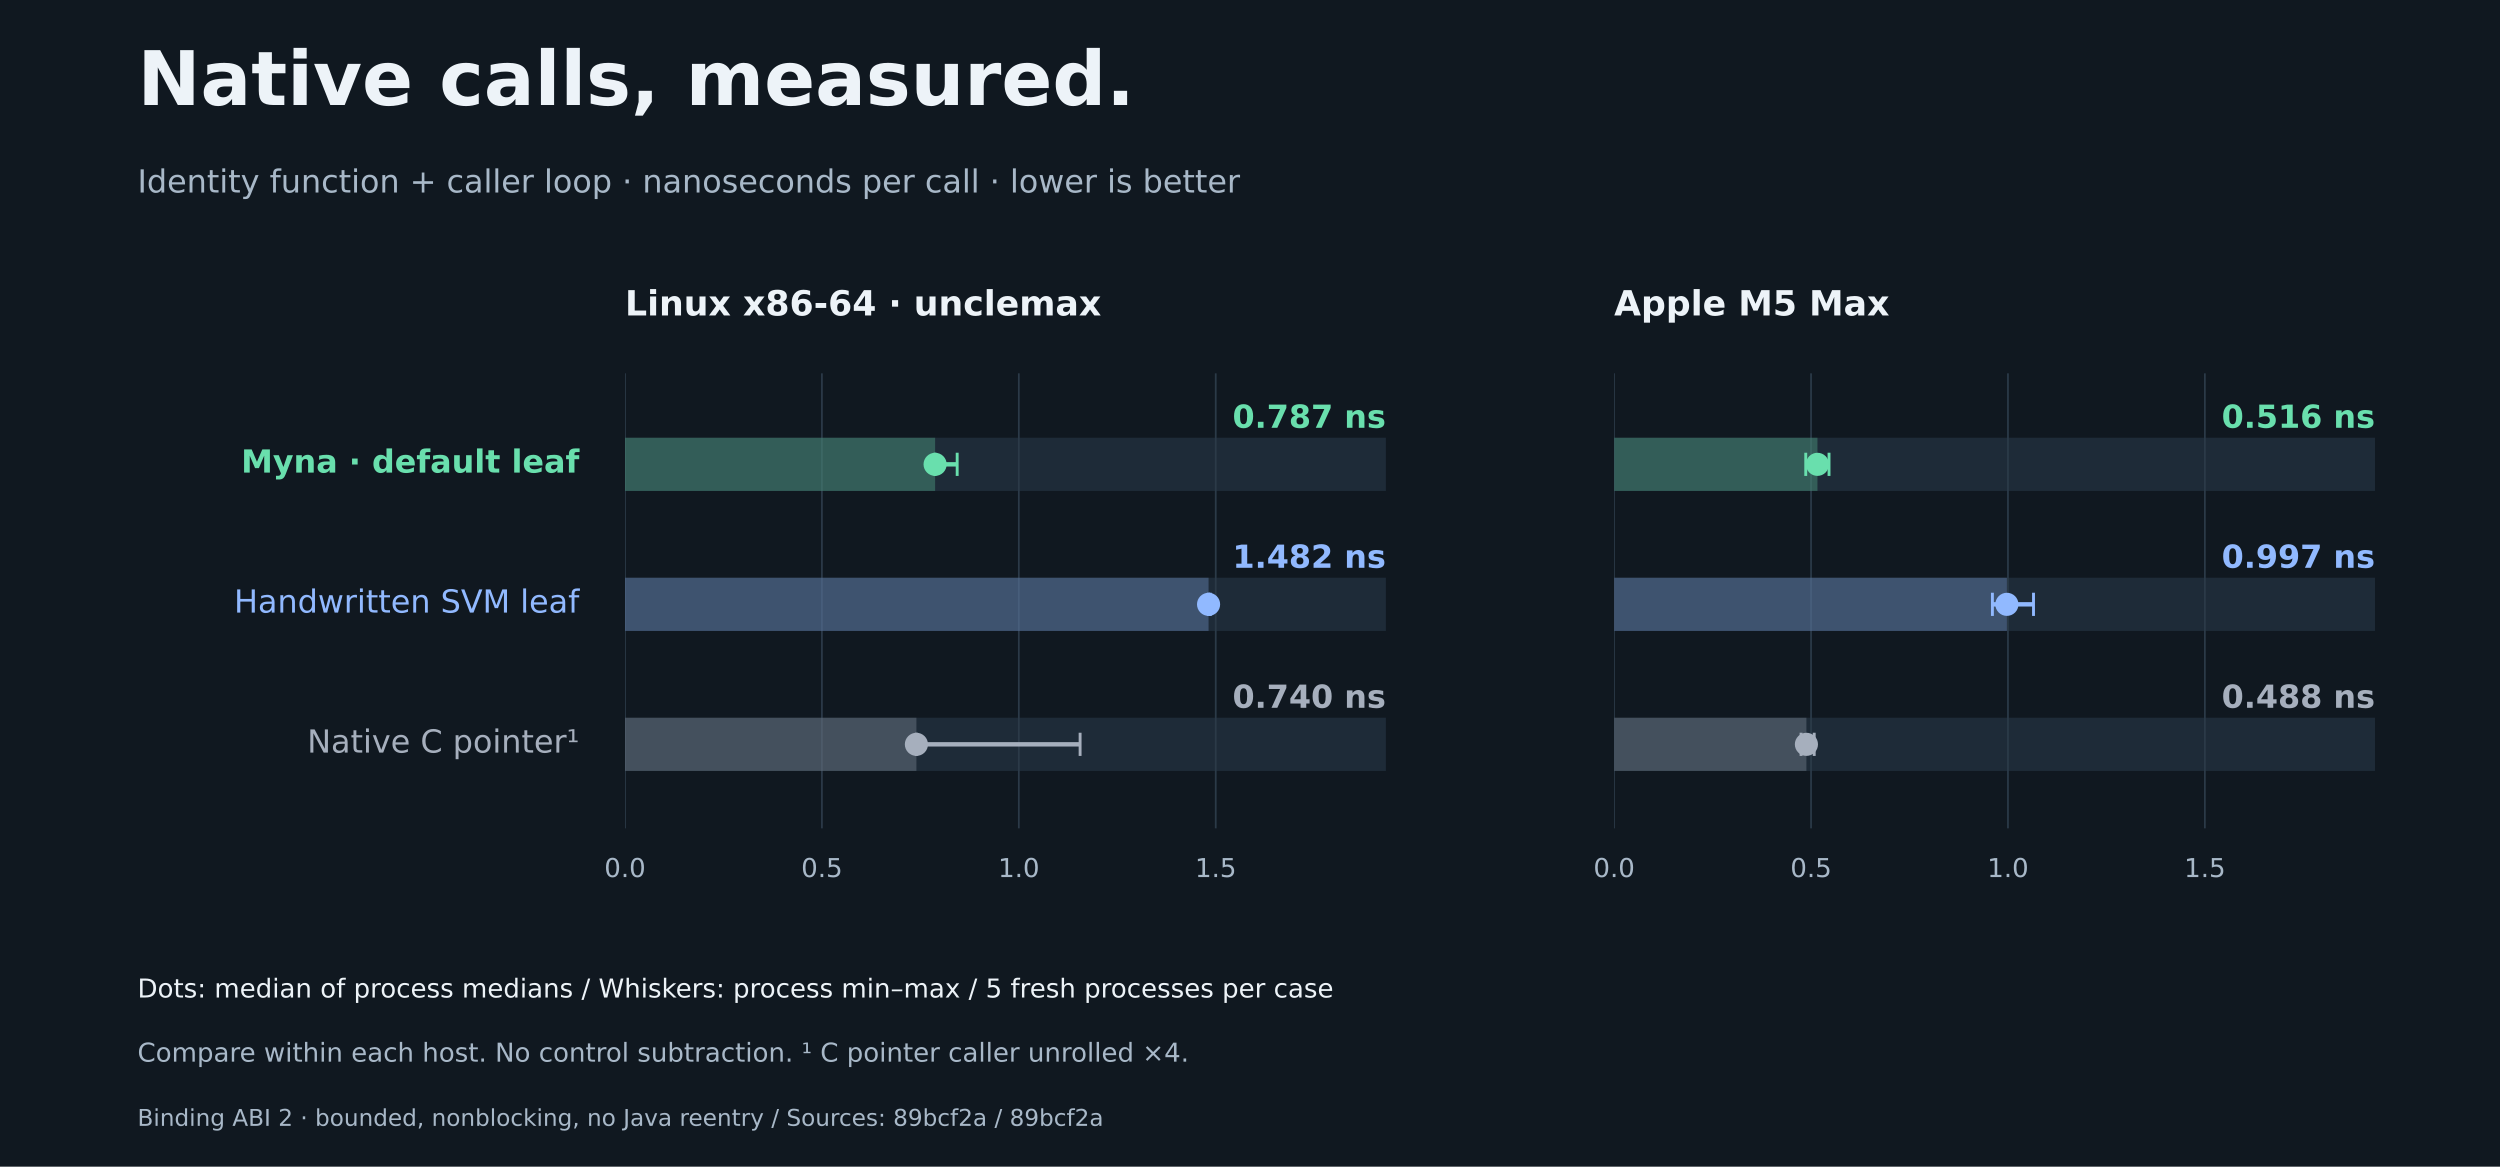
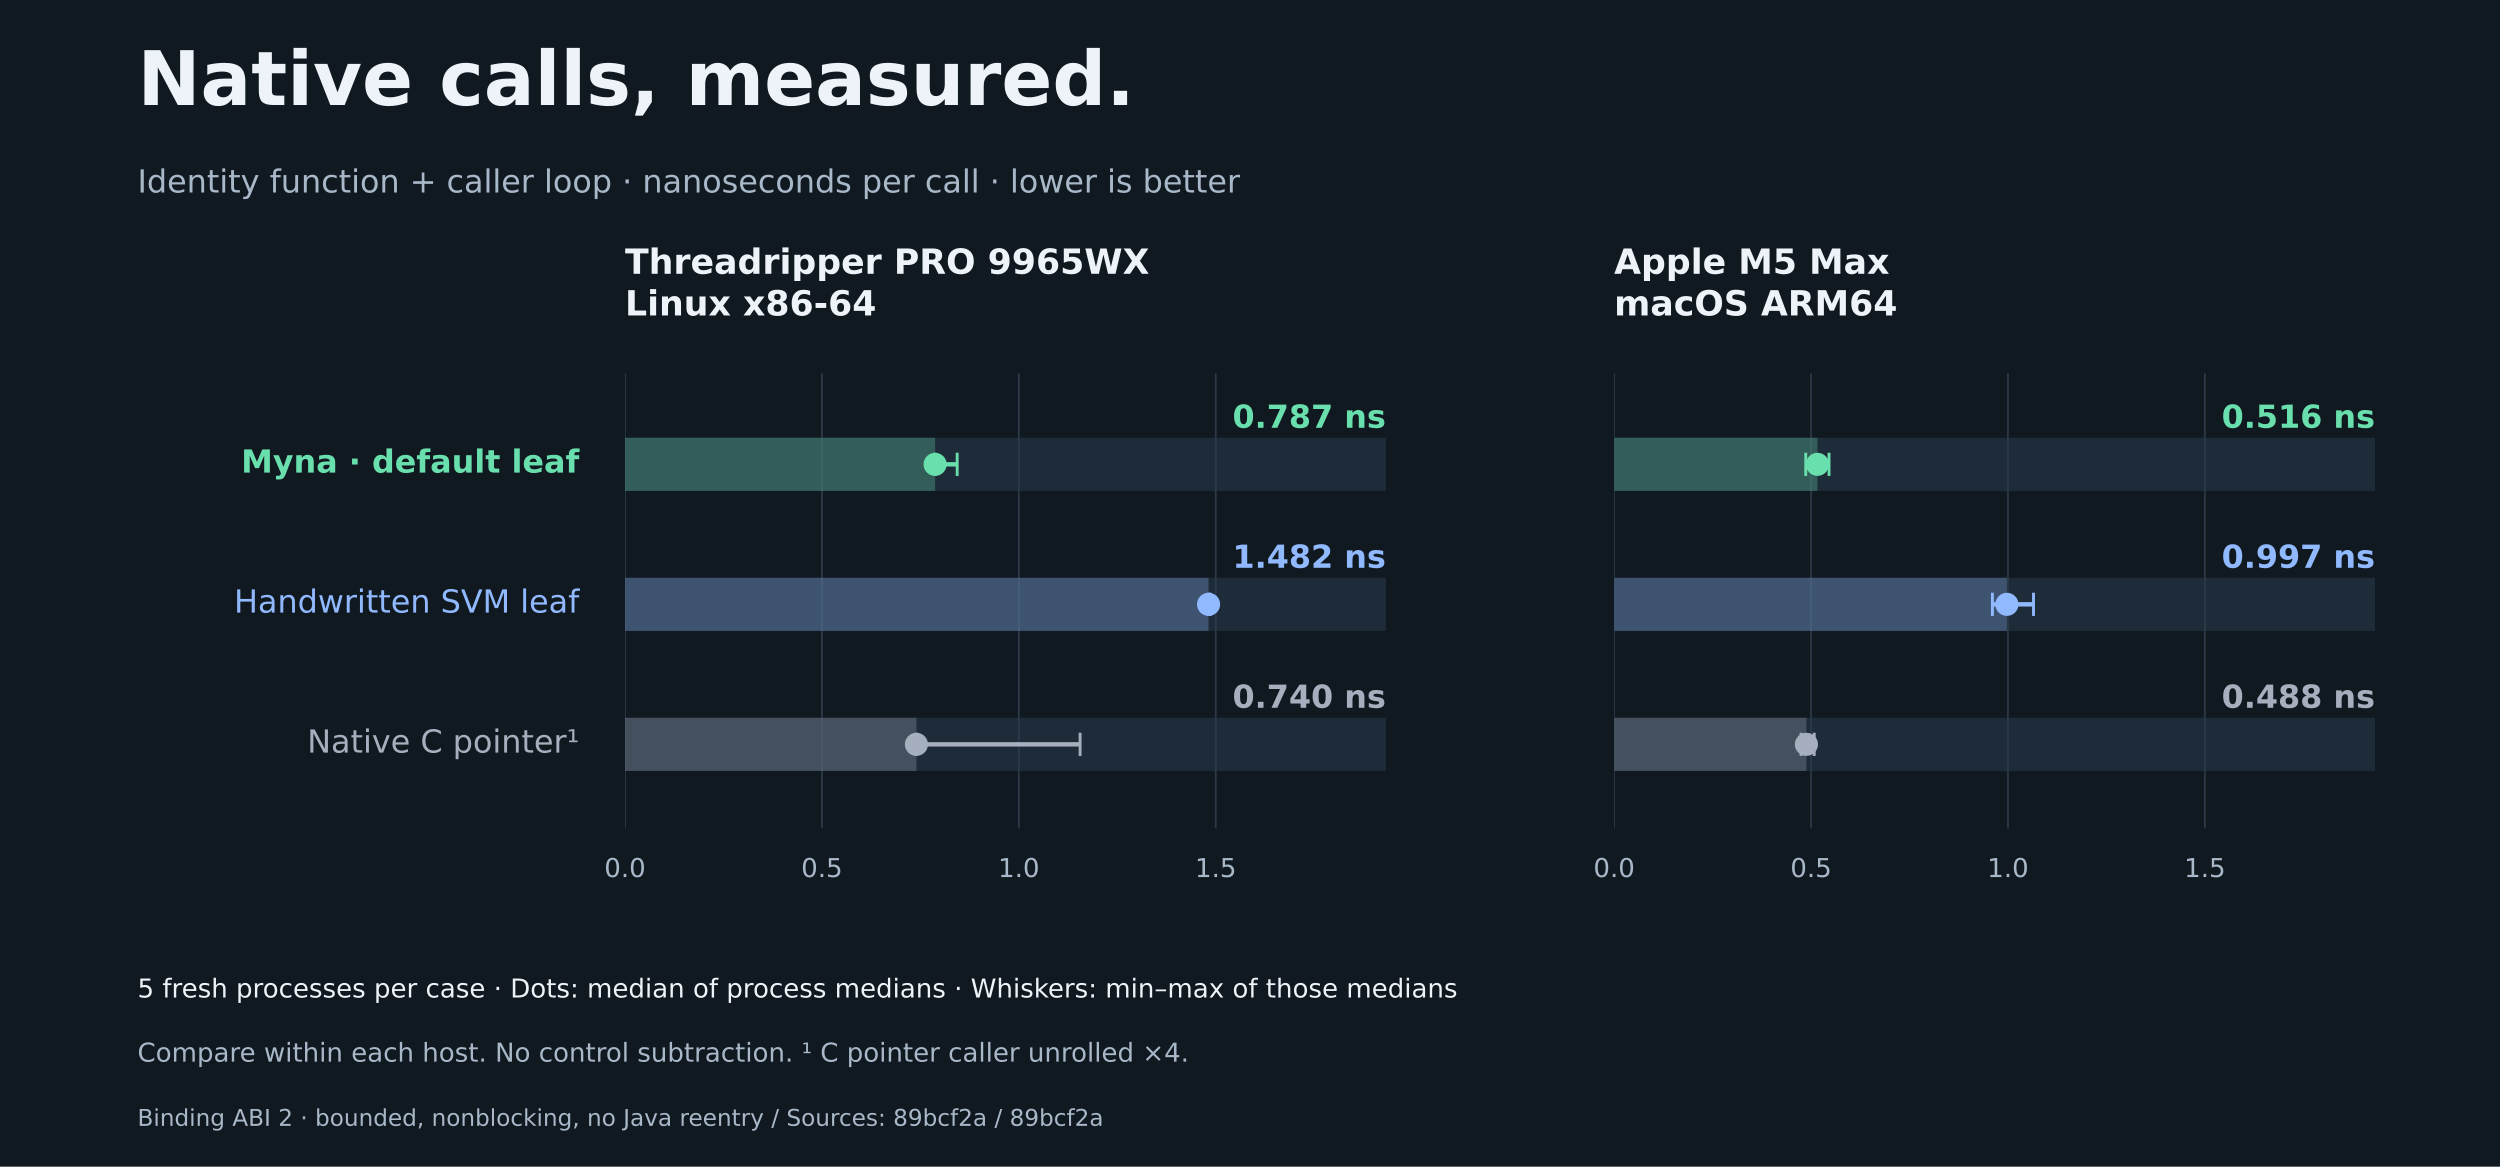
<svg xmlns="http://www.w3.org/2000/svg" xmlns:xlink="http://www.w3.org/1999/xlink" width="864pt" height="403.2pt" viewBox="0 0 864 403.2" version="1.1">
  <defs>
    <style type="text/css">*{stroke-linejoin: round; stroke-linecap: butt}</style>
  </defs>
  <g id="figure_1">
    <g id="patch_1">
      <path d="M 0 403.2 L 864 403.2 L 864 0 L 0 0 z " style="fill: #101820" />
    </g>
    <g id="axes_1">
      <g id="patch_2">
        <path d="M 216 286.272 L 478.957 286.272 L 478.957 129.024 L 216 129.024 z " style="fill: #101820" />
      </g>
      <g id="patch_3">
        <path d="M 216 151.281 L 478.957 151.281 L 478.957 169.667 L 216 169.667 z " clip-path="url(#pf8308314af)" style="fill: #1e2b38" />
      </g>
      <g id="patch_4">
        <path d="M 216 199.665 L 478.957 199.665 L 478.957 218.051 L 216 218.051 z " clip-path="url(#pf8308314af)" style="fill: #1e2b38" />
      </g>
      <g id="patch_5">
        <path d="M 216 248.049 L 478.957 248.049 L 478.957 266.435 L 216 266.435 z " clip-path="url(#pf8308314af)" style="fill: #1e2b38" />
      </g>
      <g id="matplotlib.axis_1">
        <g id="xtick_1">
          <g id="line2d_1">
            <path d="M 216 286.272 L 216 129.024 " clip-path="url(#pf8308314af)" style="fill: none; stroke: #2b3a48; stroke-width: 0.6; stroke-linecap: square" />
          </g>
          <g id="line2d_2" />
          <g id="text_1">
            <text style="font-size: 9px; font-family: 'DejaVu Sans'; text-anchor: middle; fill: #a8b8c8" x="216" y="303.11" transform="rotate(-0 216 303.1099)">0.0</text>
          </g>
        </g>
        <g id="xtick_2">
          <g id="line2d_3">
            <path d="M 284.053 286.272 L 284.053 129.024 " clip-path="url(#pf8308314af)" style="fill: none; stroke: #2b3a48; stroke-width: 0.6; stroke-linecap: square" />
          </g>
          <g id="line2d_4" />
          <g id="text_2">
            <text style="font-size: 9px; font-family: 'DejaVu Sans'; text-anchor: middle; fill: #a8b8c8" x="284.053" y="303.11" transform="rotate(-0 284.0531 303.1099)">0.5</text>
          </g>
        </g>
        <g id="xtick_3">
          <g id="line2d_5">
            <path d="M 352.106 286.272 L 352.106 129.024 " clip-path="url(#pf8308314af)" style="fill: none; stroke: #2b3a48; stroke-width: 0.6; stroke-linecap: square" />
          </g>
          <g id="line2d_6" />
          <g id="text_3">
            <text style="font-size: 9px; font-family: 'DejaVu Sans'; text-anchor: middle; fill: #a8b8c8" x="352.106" y="303.11" transform="rotate(-0 352.1062 303.1099)">1.0</text>
          </g>
        </g>
        <g id="xtick_4">
          <g id="line2d_7">
            <path d="M 420.159 286.272 L 420.159 129.024 " clip-path="url(#pf8308314af)" style="fill: none; stroke: #2b3a48; stroke-width: 0.6; stroke-linecap: square" />
          </g>
          <g id="line2d_8" />
          <g id="text_4">
            <text style="font-size: 9px; font-family: 'DejaVu Sans'; text-anchor: middle; fill: #a8b8c8" x="420.159" y="303.11" transform="rotate(-0 420.1593 303.1099)">1.5</text>
          </g>
        </g>
      </g>
      <g id="matplotlib.axis_2" />
      <g id="patch_6">
        <path d="M 216 151.281 L 323.172 151.281 L 323.172 169.667 L 216 169.667 z " clip-path="url(#pf8308314af)" style="fill: #69dfad; opacity: 0.28" />
      </g>
      <g id="patch_7">
        <path d="M 216 199.665 L 417.68 199.665 L 417.68 218.051 L 216 218.051 z " clip-path="url(#pf8308314af)" style="fill: #91b9ff; opacity: 0.28" />
      </g>
      <g id="patch_8">
        <path d="M 216 248.049 L 316.709 248.049 L 316.709 266.435 L 216 266.435 z " clip-path="url(#pf8308314af)" style="fill: #a6afbd; opacity: 0.28" />
      </g>
      <g id="text_5">
        <text style="font-weight: 700; font-size: 11px; font-family: 'DejaVu Sans'; text-anchor: end; fill: #69dfad" x="478.957" y="147.848" transform="rotate(-0 478.9565 147.8481)">0.787 ns</text>
      </g>
      <g id="text_6">
        <text style="font-weight: 700; font-size: 11px; font-family: 'DejaVu Sans'; text-anchor: end; fill: #91b9ff" x="478.957" y="196.232" transform="rotate(-0 478.9565 196.2321)">1.482 ns</text>
      </g>
      <g id="text_7">
        <text style="font-weight: 700; font-size: 11px; font-family: 'DejaVu Sans'; text-anchor: end; fill: #a6afbd" x="478.957" y="244.616" transform="rotate(-0 478.9565 244.6161)">0.740 ns</text>
      </g>
      <g id="text_8">
        <text style="font-weight: 700; font-size: 11px; font-family: 'DejaVu Sans'; text-anchor: end; fill: #69dfad" x="200.223" y="163.331" transform="rotate(-0 200.2226 163.3315)">Myna · default leaf</text>
      </g>
      <g id="text_9">
        <text style="font-size: 11px; font-family: 'DejaVu Sans'; text-anchor: end; fill: #91b9ff" x="200.223" y="211.715" transform="rotate(-0 200.2226 211.7155)">Handwritten SVM leaf</text>
      </g>
      <g id="text_10">
        <text style="font-size: 11px; font-family: 'DejaVu Sans'; text-anchor: end; fill: #a6afbd" x="200.223" y="260.099" transform="rotate(-0 200.2226 260.0995)">Native C pointer¹</text>
      </g>
      <g id="text_11">
-         <text style="font-weight: 700; font-size: 12px; font-family: 'DejaVu Sans'; text-anchor: start; fill: #edf3f8" x="216" y="109.024" transform="rotate(-0 216 109.024)">Linux x86-64 · unclemax</text>
+         <text style="font-weight: 700; font-size: 12px; font-family: 'DejaVu Sans'; fill: #edf3f8" transform="translate(216 94.62072)">Threadripper PRO 9965WX</text>
+         <text style="font-weight: 700; font-size: 12px; font-family: 'DejaVu Sans'; fill: #edf3f8" transform="translate(216 109.024)">Linux x86-64</text>
      </g>
      <g id="LineCollection_1">
        <path d="M 323.147 160.474 L 330.801 160.474 " clip-path="url(#pf8308314af)" style="fill: none; stroke: #69dfad; stroke-width: 1.5" />
      </g>
      <g id="line2d_9">
        <defs>
          <path id="md009784364" d="M 0 4 L 0 -4 " style="stroke: #69dfad" />
        </defs>
        <g clip-path="url(#pf8308314af)">
          <use xlink:href="#md009784364" x="323.147" y="160.474" style="fill: #69dfad; stroke: #69dfad" />
        </g>
      </g>
      <g id="line2d_10">
        <g clip-path="url(#pf8308314af)">
          <use xlink:href="#md009784364" x="330.801" y="160.474" style="fill: #69dfad; stroke: #69dfad" />
        </g>
      </g>
      <g id="LineCollection_2">
        <path d="M 417.64 208.858 L 418.274 208.858 " clip-path="url(#pf8308314af)" style="fill: none; stroke: #91b9ff; stroke-width: 1.5" />
      </g>
      <g id="line2d_11">
        <defs>
          <path id="m7cfae5e635" d="M 0 4 L 0 -4 " style="stroke: #91b9ff" />
        </defs>
        <g clip-path="url(#pf8308314af)">
          <use xlink:href="#m7cfae5e635" x="417.64" y="208.858" style="fill: #91b9ff; stroke: #91b9ff" />
        </g>
      </g>
      <g id="line2d_12">
        <g clip-path="url(#pf8308314af)">
          <use xlink:href="#m7cfae5e635" x="418.274" y="208.858" style="fill: #91b9ff; stroke: #91b9ff" />
        </g>
      </g>
      <g id="LineCollection_3">
        <path d="M 316.701 257.242 L 373.284 257.242 " clip-path="url(#pf8308314af)" style="fill: none; stroke: #a6afbd; stroke-width: 1.5" />
      </g>
      <g id="line2d_13">
        <defs>
          <path id="m332b3d64d9" d="M 0 4 L 0 -4 " style="stroke: #a6afbd" />
        </defs>
        <g clip-path="url(#pf8308314af)">
          <use xlink:href="#m332b3d64d9" x="316.701" y="257.242" style="fill: #a6afbd; stroke: #a6afbd" />
        </g>
      </g>
      <g id="line2d_14">
        <g clip-path="url(#pf8308314af)">
          <use xlink:href="#m332b3d64d9" x="373.284" y="257.242" style="fill: #a6afbd; stroke: #a6afbd" />
        </g>
      </g>
      <g id="line2d_15">
        <defs>
          <path id="m29797d25f0" d="M 0 3.5 C 0.928 3.5 1.819 3.131 2.475 2.475 C 3.131 1.819 3.5 0.928 3.5 0 C 3.5 -0.928 3.131 -1.819 2.475 -2.475 C 1.819 -3.131 0.928 -3.5 0 -3.5 C -0.928 -3.5 -1.819 -3.131 -2.475 -2.475 C -3.131 -1.819 -3.5 -0.928 -3.5 0 C -3.5 0.928 -3.131 1.819 -2.475 2.475 C -1.819 3.131 -0.928 3.5 0 3.5 z " style="stroke: #69dfad" />
        </defs>
        <g clip-path="url(#pf8308314af)">
          <use xlink:href="#m29797d25f0" x="323.172" y="160.474" style="fill: #69dfad; stroke: #69dfad" />
        </g>
      </g>
      <g id="line2d_16">
        <defs>
          <path id="m6e539c28ee" d="M 0 3.5 C 0.928 3.5 1.819 3.131 2.475 2.475 C 3.131 1.819 3.5 0.928 3.5 0 C 3.5 -0.928 3.131 -1.819 2.475 -2.475 C 1.819 -3.131 0.928 -3.5 0 -3.5 C -0.928 -3.5 -1.819 -3.131 -2.475 -2.475 C -3.131 -1.819 -3.5 -0.928 -3.5 0 C -3.5 0.928 -3.131 1.819 -2.475 2.475 C -1.819 3.131 -0.928 3.5 0 3.5 z " style="stroke: #91b9ff" />
        </defs>
        <g clip-path="url(#pf8308314af)">
          <use xlink:href="#m6e539c28ee" x="417.68" y="208.858" style="fill: #91b9ff; stroke: #91b9ff" />
        </g>
      </g>
      <g id="line2d_17">
        <defs>
          <path id="m7b6fff24b9" d="M 0 3.5 C 0.928 3.5 1.819 3.131 2.475 2.475 C 3.131 1.819 3.5 0.928 3.5 0 C 3.5 -0.928 3.131 -1.819 2.475 -2.475 C 1.819 -3.131 0.928 -3.5 0 -3.5 C -0.928 -3.5 -1.819 -3.131 -2.475 -2.475 C -3.131 -1.819 -3.5 -0.928 -3.5 0 C -3.5 0.928 -3.131 1.819 -2.475 2.475 C -1.819 3.131 -0.928 3.5 0 3.5 z " style="stroke: #a6afbd" />
        </defs>
        <g clip-path="url(#pf8308314af)">
          <use xlink:href="#m7b6fff24b9" x="316.709" y="257.242" style="fill: #a6afbd; stroke: #a6afbd" />
        </g>
      </g>
    </g>
    <g id="axes_2">
      <g id="patch_9">
        <path d="M 557.843 286.272 L 820.8 286.272 L 820.8 129.024 L 557.843 129.024 z " style="fill: #101820" />
      </g>
      <g id="patch_10">
        <path d="M 557.843 151.281 L 820.8 151.281 L 820.8 169.667 L 557.843 169.667 z " clip-path="url(#p9387bd3e7d)" style="fill: #1e2b38" />
      </g>
      <g id="patch_11">
        <path d="M 557.843 199.665 L 820.8 199.665 L 820.8 218.051 L 557.843 218.051 z " clip-path="url(#p9387bd3e7d)" style="fill: #1e2b38" />
      </g>
      <g id="patch_12">
        <path d="M 557.843 248.049 L 820.8 248.049 L 820.8 266.435 L 557.843 266.435 z " clip-path="url(#p9387bd3e7d)" style="fill: #1e2b38" />
      </g>
      <g id="matplotlib.axis_3">
        <g id="xtick_5">
          <g id="line2d_18">
            <path d="M 557.843 286.272 L 557.843 129.024 " clip-path="url(#p9387bd3e7d)" style="fill: none; stroke: #2b3a48; stroke-width: 0.6; stroke-linecap: square" />
          </g>
          <g id="line2d_19" />
          <g id="text_12">
            <text style="font-size: 9px; font-family: 'DejaVu Sans'; text-anchor: middle; fill: #a8b8c8" x="557.843" y="303.11" transform="rotate(-0 557.8435 303.1099)">0.0</text>
          </g>
        </g>
        <g id="xtick_6">
          <g id="line2d_20">
            <path d="M 625.897 286.272 L 625.897 129.024 " clip-path="url(#p9387bd3e7d)" style="fill: none; stroke: #2b3a48; stroke-width: 0.6; stroke-linecap: square" />
          </g>
          <g id="line2d_21" />
          <g id="text_13">
            <text style="font-size: 9px; font-family: 'DejaVu Sans'; text-anchor: middle; fill: #a8b8c8" x="625.897" y="303.11" transform="rotate(-0 625.8966 303.1099)">0.5</text>
          </g>
        </g>
        <g id="xtick_7">
          <g id="line2d_22">
            <path d="M 693.95 286.272 L 693.95 129.024 " clip-path="url(#p9387bd3e7d)" style="fill: none; stroke: #2b3a48; stroke-width: 0.6; stroke-linecap: square" />
          </g>
          <g id="line2d_23" />
          <g id="text_14">
            <text style="font-size: 9px; font-family: 'DejaVu Sans'; text-anchor: middle; fill: #a8b8c8" x="693.95" y="303.11" transform="rotate(-0 693.9496 303.1099)">1.0</text>
          </g>
        </g>
        <g id="xtick_8">
          <g id="line2d_24">
            <path d="M 762.003 286.272 L 762.003 129.024 " clip-path="url(#p9387bd3e7d)" style="fill: none; stroke: #2b3a48; stroke-width: 0.6; stroke-linecap: square" />
          </g>
          <g id="line2d_25" />
          <g id="text_15">
            <text style="font-size: 9px; font-family: 'DejaVu Sans'; text-anchor: middle; fill: #a8b8c8" x="762.003" y="303.11" transform="rotate(-0 762.0027 303.1099)">1.5</text>
          </g>
        </g>
      </g>
      <g id="matplotlib.axis_4" />
      <g id="patch_13">
        <path d="M 557.843 151.281 L 628.108 151.281 L 628.108 169.667 L 557.843 169.667 z " clip-path="url(#p9387bd3e7d)" style="fill: #69dfad; opacity: 0.28" />
      </g>
      <g id="patch_14">
        <path d="M 557.843 199.665 L 693.58 199.665 L 693.58 218.051 L 557.843 218.051 z " clip-path="url(#p9387bd3e7d)" style="fill: #91b9ff; opacity: 0.28" />
      </g>
      <g id="patch_15">
        <path d="M 557.843 248.049 L 624.298 248.049 L 624.298 266.435 L 557.843 266.435 z " clip-path="url(#p9387bd3e7d)" style="fill: #a6afbd; opacity: 0.28" />
      </g>
      <g id="text_16">
        <text style="font-weight: 700; font-size: 11px; font-family: 'DejaVu Sans'; text-anchor: end; fill: #69dfad" x="820.8" y="147.848" transform="rotate(-0 820.8 147.8481)">0.516 ns</text>
      </g>
      <g id="text_17">
        <text style="font-weight: 700; font-size: 11px; font-family: 'DejaVu Sans'; text-anchor: end; fill: #91b9ff" x="820.8" y="196.232" transform="rotate(-0 820.8 196.2321)">0.997 ns</text>
      </g>
      <g id="text_18">
        <text style="font-weight: 700; font-size: 11px; font-family: 'DejaVu Sans'; text-anchor: end; fill: #a6afbd" x="820.8" y="244.616" transform="rotate(-0 820.8 244.6161)">0.488 ns</text>
      </g>
      <g id="text_19">
-         <text style="font-weight: 700; font-size: 12px; font-family: 'DejaVu Sans'; text-anchor: start; fill: #edf3f8" x="557.843" y="109.024" transform="rotate(-0 557.8435 109.024)">Apple M5 Max</text>
+         <text style="font-weight: 700; font-size: 12px; font-family: 'DejaVu Sans'; fill: #edf3f8" transform="translate(557.8435 94.62166)">Apple M5 Max</text>
+         <text style="font-weight: 700; font-size: 12px; font-family: 'DejaVu Sans'; fill: #edf3f8" transform="translate(557.8435 109.024)">macOS ARM64</text>
      </g>
      <g id="LineCollection_4">
        <path d="M 624.063 160.474 L 632.109 160.474 " clip-path="url(#p9387bd3e7d)" style="fill: none; stroke: #69dfad; stroke-width: 1.5" />
      </g>
      <g id="line2d_26">
        <g clip-path="url(#p9387bd3e7d)">
          <use xlink:href="#md009784364" x="624.063" y="160.474" style="fill: #69dfad; stroke: #69dfad" />
        </g>
      </g>
      <g id="line2d_27">
        <g clip-path="url(#p9387bd3e7d)">
          <use xlink:href="#md009784364" x="632.109" y="160.474" style="fill: #69dfad; stroke: #69dfad" />
        </g>
      </g>
      <g id="LineCollection_5">
        <path d="M 688.574 208.858 L 702.78 208.858 " clip-path="url(#p9387bd3e7d)" style="fill: none; stroke: #91b9ff; stroke-width: 1.5" />
      </g>
      <g id="line2d_28">
        <g clip-path="url(#p9387bd3e7d)">
          <use xlink:href="#m7cfae5e635" x="688.574" y="208.858" style="fill: #91b9ff; stroke: #91b9ff" />
        </g>
      </g>
      <g id="line2d_29">
        <g clip-path="url(#p9387bd3e7d)">
          <use xlink:href="#m7cfae5e635" x="702.78" y="208.858" style="fill: #91b9ff; stroke: #91b9ff" />
        </g>
      </g>
      <g id="LineCollection_6">
        <path d="M 622.444 257.242 L 626.991 257.242 " clip-path="url(#p9387bd3e7d)" style="fill: none; stroke: #a6afbd; stroke-width: 1.5" />
      </g>
      <g id="line2d_30">
        <g clip-path="url(#p9387bd3e7d)">
          <use xlink:href="#m332b3d64d9" x="622.444" y="257.242" style="fill: #a6afbd; stroke: #a6afbd" />
        </g>
      </g>
      <g id="line2d_31">
        <g clip-path="url(#p9387bd3e7d)">
          <use xlink:href="#m332b3d64d9" x="626.991" y="257.242" style="fill: #a6afbd; stroke: #a6afbd" />
        </g>
      </g>
      <g id="line2d_32">
        <g clip-path="url(#p9387bd3e7d)">
          <use xlink:href="#m29797d25f0" x="628.108" y="160.474" style="fill: #69dfad; stroke: #69dfad" />
        </g>
      </g>
      <g id="line2d_33">
        <g clip-path="url(#p9387bd3e7d)">
          <use xlink:href="#m6e539c28ee" x="693.58" y="208.858" style="fill: #91b9ff; stroke: #91b9ff" />
        </g>
      </g>
      <g id="line2d_34">
        <g clip-path="url(#p9387bd3e7d)">
          <use xlink:href="#m7b6fff24b9" x="624.298" y="257.242" style="fill: #a6afbd; stroke: #a6afbd" />
        </g>
      </g>
    </g>
    <g id="text_20">
      <text style="font-weight: 700; font-size: 26px; font-family: 'DejaVu Sans'; text-anchor: start; fill: #edf3f8" x="47.52" y="36.288" transform="rotate(-0 47.52 36.288)">Native calls, measured.</text>
    </g>
    <g id="text_21">
      <text style="font-size: 11px; font-family: 'DejaVu Sans'; text-anchor: start; fill: #a8b8c8" x="47.52" y="66.528" transform="rotate(-0 47.52 66.528)">Identity function + caller loop · nanoseconds per call · lower is better</text>
    </g>
    <g id="text_22">
-       <text style="font-size: 9px; font-family: 'DejaVu Sans'; text-anchor: start; fill: #edf3f8" x="47.52" y="344.736" transform="rotate(-0 47.52 344.736)">Dots: median of process medians   /   Whiskers: process min–max   /   5 fresh processes per case</text>
+       <text style="font-size: 9px; font-family: 'DejaVu Sans'; text-anchor: start; fill: #edf3f8" x="47.52" y="344.736" transform="rotate(-0 47.52 344.736)">5 fresh processes per case · Dots: median of process medians · Whiskers: min–max of those medians</text>
    </g>
    <g id="text_23">
      <text style="font-size: 9px; font-family: 'DejaVu Sans'; text-anchor: start; fill: #a8b8c8" x="47.52" y="366.912" transform="rotate(-0 47.52 366.912)">Compare within each host. No control subtraction. ¹ C pointer caller unrolled ×4.</text>
    </g>
    <g id="text_24">
      <text style="font-size: 8px; font-family: 'DejaVu Sans'; text-anchor: start; fill: #a8b8c8" x="47.52" y="389.088" transform="rotate(-0 47.52 389.088)">Binding ABI 2 · bounded, nonblocking, no Java reentry   /   Sources: 89bcf2a / 89bcf2a</text>
    </g>
  </g>
  <defs>
    <clipPath id="pf8308314af">
      <rect x="216" y="129.024" width="262.957" height="157.248" />
    </clipPath>
    <clipPath id="p9387bd3e7d">
      <rect x="557.843" y="129.024" width="262.957" height="157.248" />
    </clipPath>
  </defs>
</svg>
